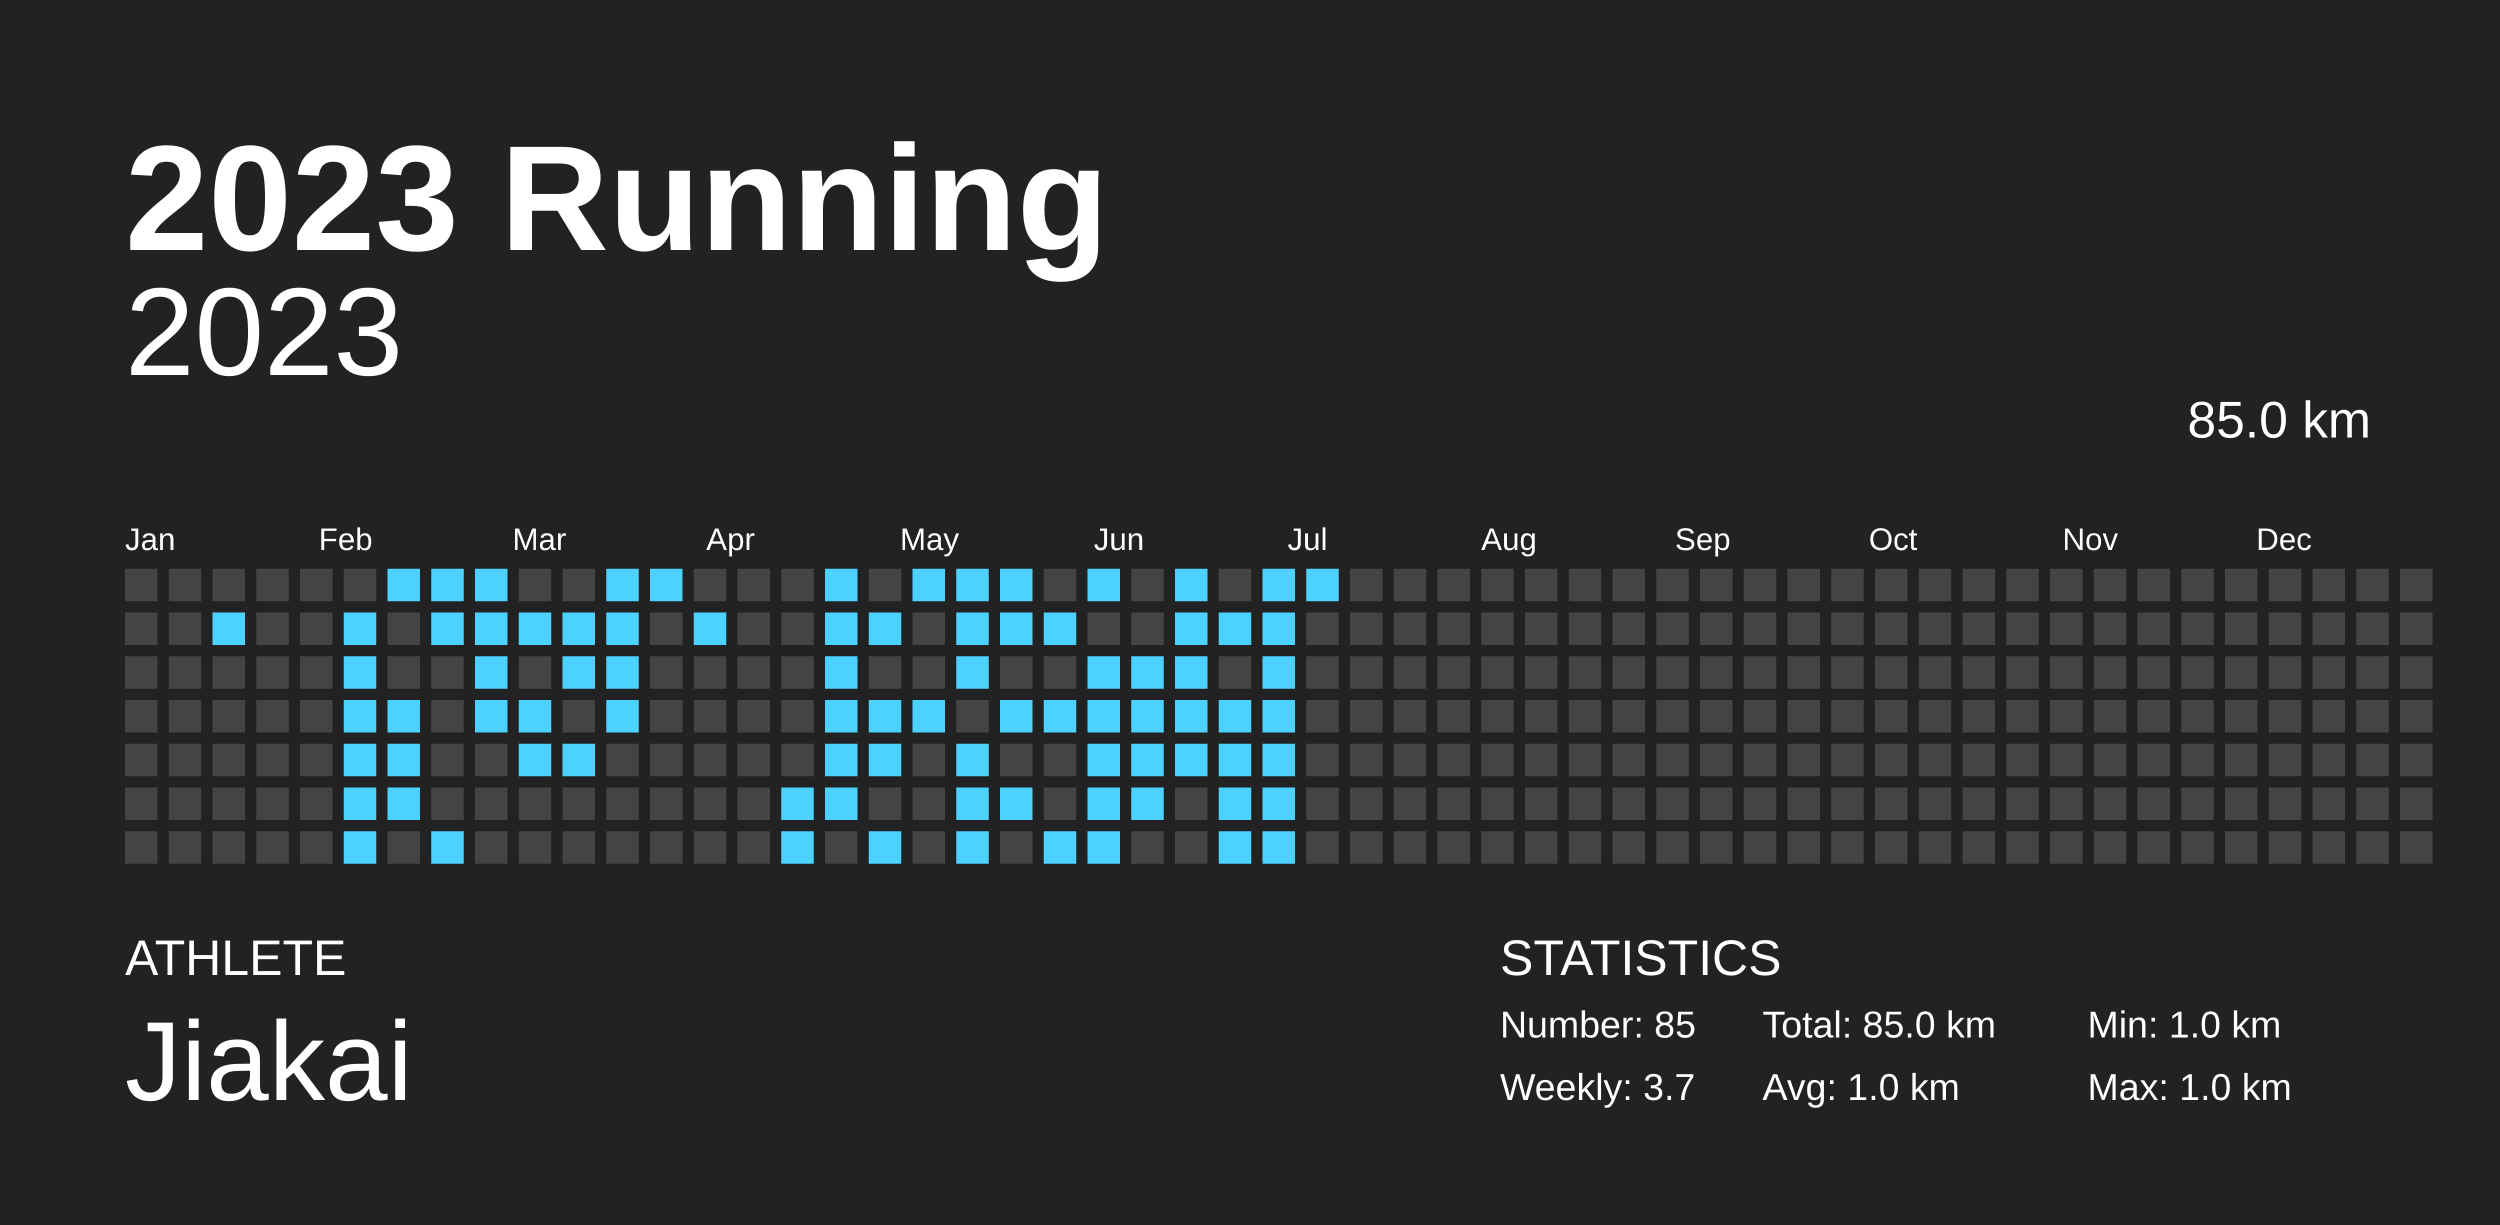
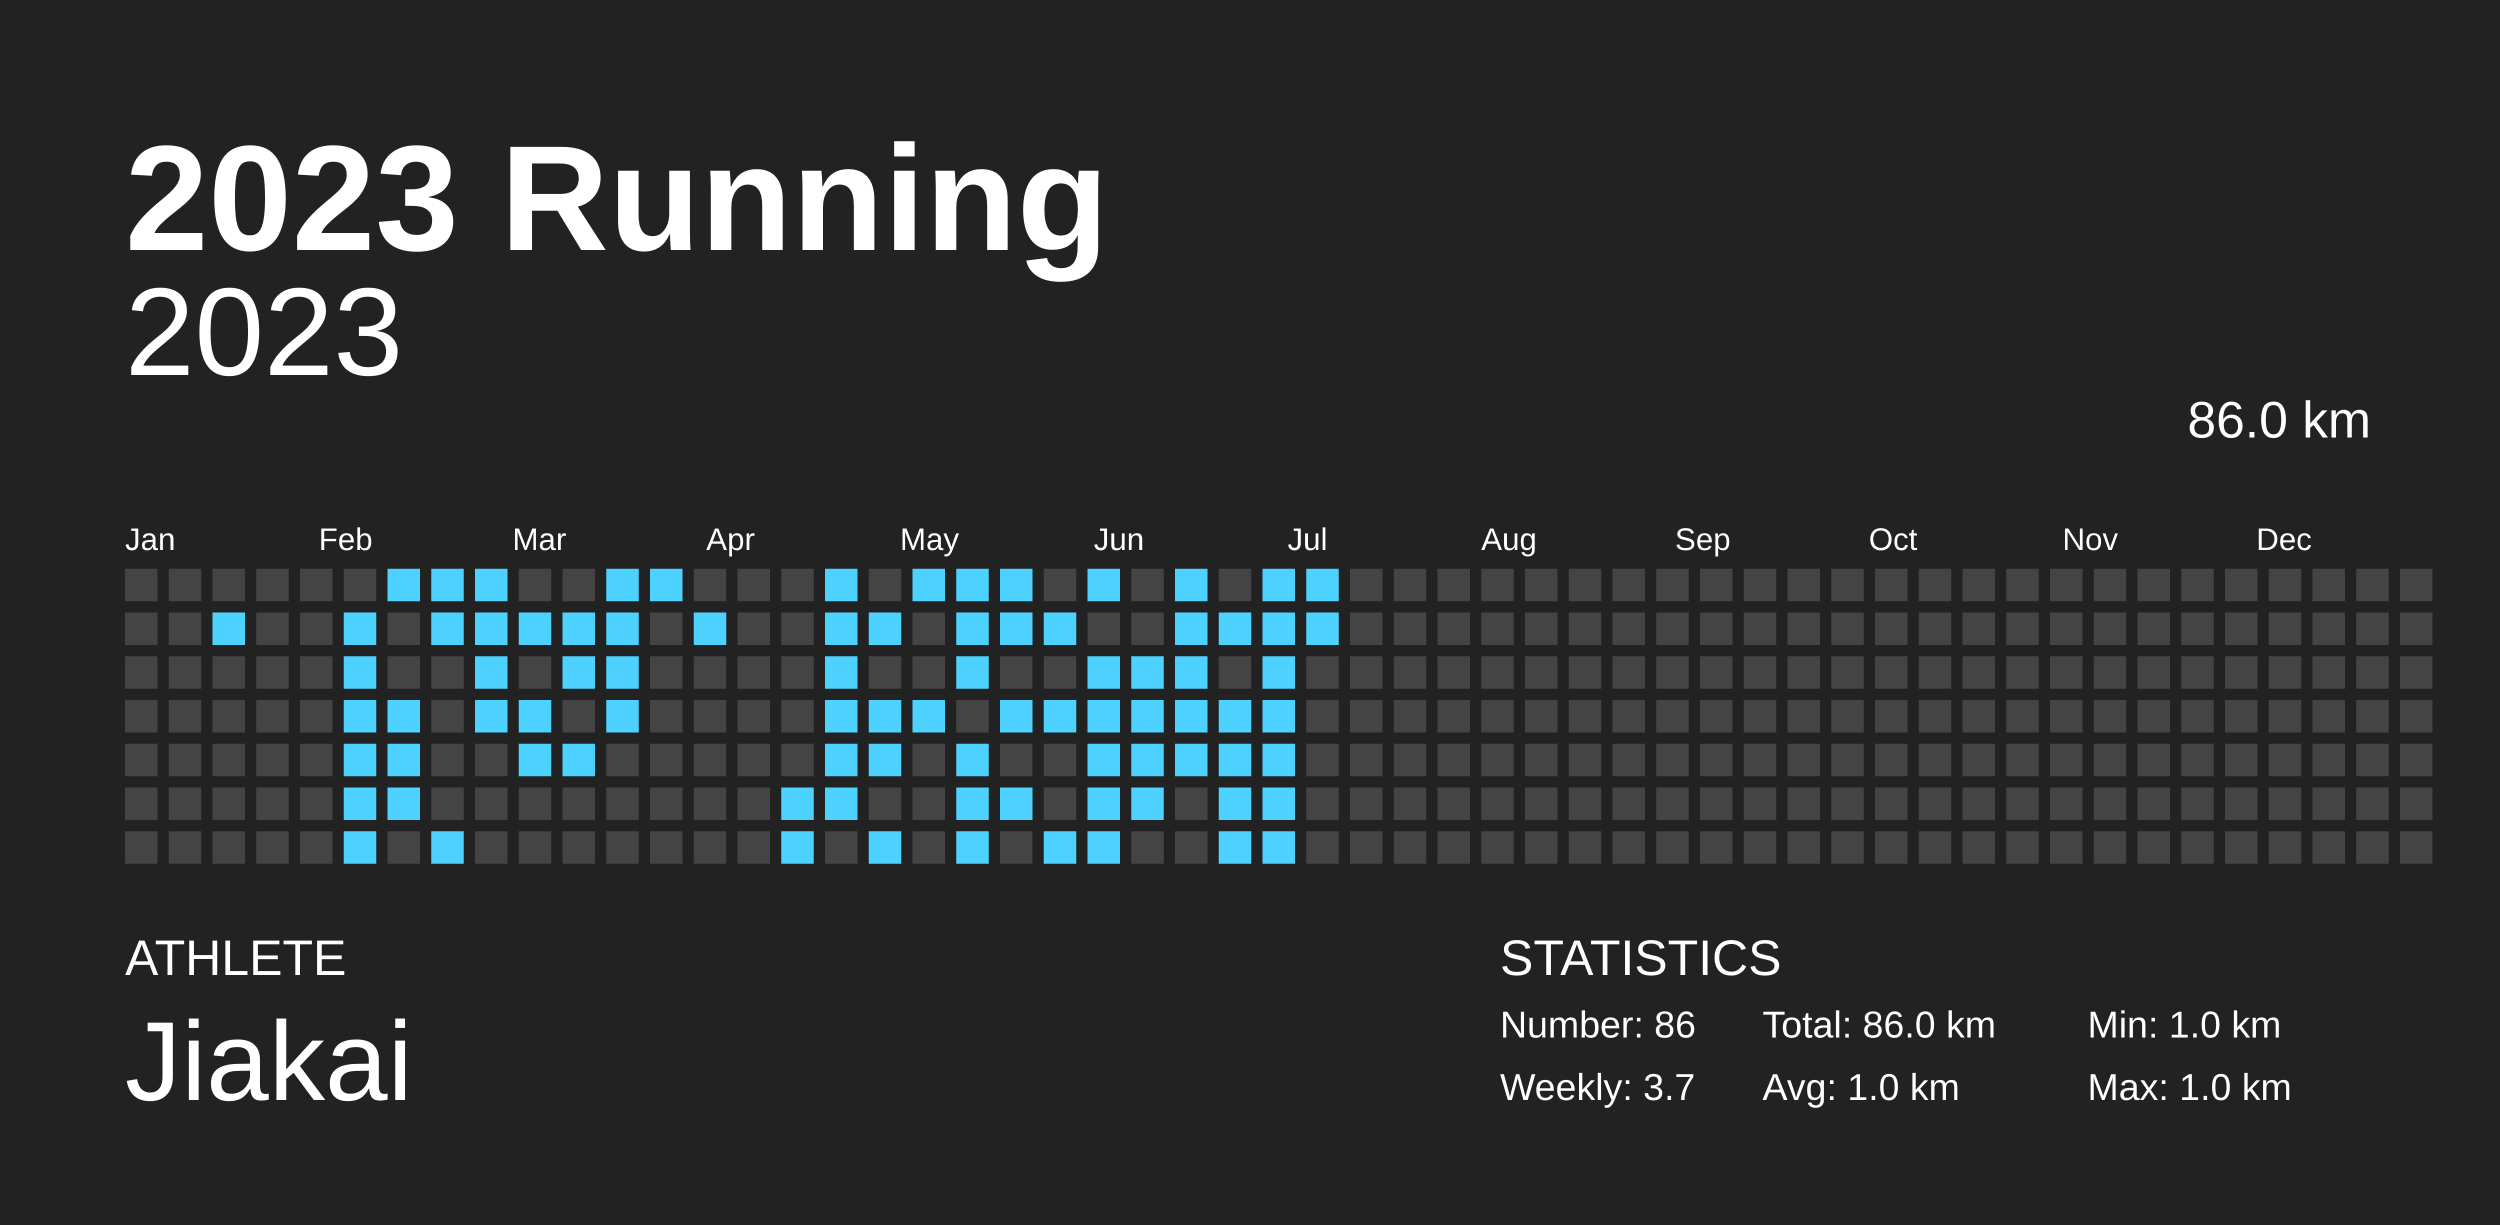
<svg xmlns="http://www.w3.org/2000/svg" baseProfile="full" height="98mm" version="1.1" viewBox="0,0,200,98" width="200mm">
  <defs />
  <rect fill="#222222" height="98" width="200" x="0" y="0" />
  <text fill="#FFFFFF" style="font-size:12px; font-family:Arial; font-weight:bold;" x="10" y="20">2023 Running</text>
  <text fill="#FFFFFF" style="font-size:4px; font-family:Arial" x="10" y="78">ATHLETE</text>
  <text fill="#FFFFFF" style="font-size:9px; font-family:Arial" x="10" y="88">Jiakai</text>
  <text fill="#FFFFFF" style="font-size:4px; font-family:Arial" x="120" y="78">STATISTICS</text>
-   <text fill="#FFFFFF" style="font-size:3px; font-family:Arial" x="120" y="83">Number: 85</text>
+   <text fill="#FFFFFF" style="font-size:3px; font-family:Arial" x="120" y="83">Number: 86</text>
  <text fill="#FFFFFF" style="font-size:3px; font-family:Arial" x="120" y="88">Weekly: 3.7</text>
-   <text fill="#FFFFFF" style="font-size:3px; font-family:Arial" x="141" y="83">Total: 85.0 km</text>
+   <text fill="#FFFFFF" style="font-size:3px; font-family:Arial" x="141" y="83">Total: 86.0 km</text>
  <text fill="#FFFFFF" style="font-size:3px; font-family:Arial" x="141" y="88">Avg: 1.0 km</text>
  <text fill="#FFFFFF" style="font-size:3px; font-family:Arial" x="167" y="83">Min: 1.0 km</text>
  <text fill="#FFFFFF" style="font-size:3px; font-family:Arial" x="167" y="88">Max: 1.0 km</text>
  <text alignment-baseline="hanging" fill="#FFFFFF" style="font-size:10.0px; font-family:Arial;" x="10" y="30">2023</text>
-   <text alignment-baseline="hanging" fill="#FFFFFF" style="font-size:4.125px; font-family:Arial;" x="175" y="35">85.0 km</text>
+   <text alignment-baseline="hanging" fill="#FFFFFF" style="font-size:4.125px; font-family:Arial;" x="175" y="35">86.0 km</text>
  <text fill="#FFFFFF" style="font-size:2.5px; font-family:Arial" x="10.0" y="44">Jan</text>
  <text fill="#FFFFFF" style="font-size:2.5px; font-family:Arial" x="25.5" y="44">Feb</text>
  <text fill="#FFFFFF" style="font-size:2.5px; font-family:Arial" x="41.0" y="44">Mar</text>
  <text fill="#FFFFFF" style="font-size:2.5px; font-family:Arial" x="56.5" y="44">Apr</text>
  <text fill="#FFFFFF" style="font-size:2.5px; font-family:Arial" x="72.0" y="44">May</text>
  <text fill="#FFFFFF" style="font-size:2.5px; font-family:Arial" x="87.5" y="44">Jun</text>
  <text fill="#FFFFFF" style="font-size:2.5px; font-family:Arial" x="103.0" y="44">Jul</text>
  <text fill="#FFFFFF" style="font-size:2.5px; font-family:Arial" x="118.5" y="44">Aug</text>
  <text fill="#FFFFFF" style="font-size:2.5px; font-family:Arial" x="134.0" y="44">Sep</text>
  <text fill="#FFFFFF" style="font-size:2.5px; font-family:Arial" x="149.5" y="44">Oct</text>
  <text fill="#FFFFFF" style="font-size:2.5px; font-family:Arial" x="165.0" y="44">Nov</text>
  <text fill="#FFFFFF" style="font-size:2.5px; font-family:Arial" x="180.5" y="44">Dec</text>
  <rect fill="#444444" height="2.6" width="2.6" x="10.0" y="45.5" />
  <rect fill="#444444" height="2.6" width="2.6" x="10.0" y="49.0" />
  <rect fill="#444444" height="2.6" width="2.6" x="10.0" y="52.5" />
  <rect fill="#444444" height="2.6" width="2.6" x="10.0" y="56.0" />
  <rect fill="#444444" height="2.6" width="2.6" x="10.0" y="59.5" />
  <rect fill="#444444" height="2.6" width="2.6" x="10.0" y="63.0" />
  <rect fill="#444444" height="2.6" width="2.6" x="10.0" y="66.5" />
  <rect fill="#444444" height="2.6" width="2.6" x="13.5" y="45.5" />
  <rect fill="#444444" height="2.6" width="2.6" x="13.5" y="49.0" />
  <rect fill="#444444" height="2.6" width="2.6" x="13.5" y="52.5" />
  <rect fill="#444444" height="2.6" width="2.6" x="13.5" y="56.0" />
  <rect fill="#444444" height="2.6" width="2.6" x="13.5" y="59.5" />
  <rect fill="#444444" height="2.6" width="2.6" x="13.5" y="63.0" />
  <rect fill="#444444" height="2.6" width="2.6" x="13.5" y="66.5" />
  <rect fill="#444444" height="2.6" width="2.6" x="17.0" y="45.5" />
  <rect fill="#4DD2FF" height="2.6" width="2.6" x="17.0" y="49.0" />
  <rect fill="#444444" height="2.6" width="2.6" x="17.0" y="52.5" />
  <rect fill="#444444" height="2.6" width="2.6" x="17.0" y="56.0" />
  <rect fill="#444444" height="2.6" width="2.6" x="17.0" y="59.5" />
  <rect fill="#444444" height="2.6" width="2.6" x="17.0" y="63.0" />
  <rect fill="#444444" height="2.6" width="2.6" x="17.0" y="66.5" />
  <rect fill="#444444" height="2.6" width="2.6" x="20.5" y="45.5" />
  <rect fill="#444444" height="2.6" width="2.6" x="20.5" y="49.0" />
  <rect fill="#444444" height="2.6" width="2.6" x="20.5" y="52.5" />
  <rect fill="#444444" height="2.6" width="2.6" x="20.5" y="56.0" />
  <rect fill="#444444" height="2.6" width="2.6" x="20.5" y="59.5" />
  <rect fill="#444444" height="2.6" width="2.6" x="20.5" y="63.0" />
  <rect fill="#444444" height="2.6" width="2.6" x="20.5" y="66.5" />
  <rect fill="#444444" height="2.6" width="2.6" x="24.0" y="45.5" />
  <rect fill="#444444" height="2.6" width="2.6" x="24.0" y="49.0" />
  <rect fill="#444444" height="2.6" width="2.6" x="24.0" y="52.5" />
  <rect fill="#444444" height="2.6" width="2.6" x="24.0" y="56.0" />
  <rect fill="#444444" height="2.6" width="2.6" x="24.0" y="59.5" />
  <rect fill="#444444" height="2.6" width="2.6" x="24.0" y="63.0" />
  <rect fill="#444444" height="2.6" width="2.6" x="24.0" y="66.5" />
  <rect fill="#444444" height="2.6" width="2.6" x="27.5" y="45.5" />
  <rect fill="#4DD2FF" height="2.6" width="2.6" x="27.5" y="49.0" />
  <rect fill="#4DD2FF" height="2.6" width="2.6" x="27.5" y="52.5" />
  <rect fill="#4DD2FF" height="2.6" width="2.6" x="27.5" y="56.0" />
  <rect fill="#4DD2FF" height="2.6" width="2.6" x="27.5" y="59.5" />
  <rect fill="#4DD2FF" height="2.6" width="2.6" x="27.5" y="63.0" />
  <rect fill="#4DD2FF" height="2.6" width="2.6" x="27.5" y="66.5" />
  <rect fill="#4DD2FF" height="2.6" width="2.6" x="31.0" y="45.5" />
  <rect fill="#444444" height="2.6" width="2.6" x="31.0" y="49.0" />
  <rect fill="#444444" height="2.6" width="2.6" x="31.0" y="52.5" />
  <rect fill="#4DD2FF" height="2.6" width="2.6" x="31.0" y="56.0" />
  <rect fill="#4DD2FF" height="2.6" width="2.6" x="31.0" y="59.5" />
  <rect fill="#4DD2FF" height="2.6" width="2.6" x="31.0" y="63.0" />
  <rect fill="#444444" height="2.6" width="2.6" x="31.0" y="66.5" />
  <rect fill="#4DD2FF" height="2.6" width="2.6" x="34.5" y="45.5" />
  <rect fill="#4DD2FF" height="2.6" width="2.6" x="34.5" y="49.0" />
  <rect fill="#444444" height="2.6" width="2.6" x="34.5" y="52.5" />
  <rect fill="#444444" height="2.6" width="2.6" x="34.5" y="56.0" />
  <rect fill="#444444" height="2.6" width="2.6" x="34.5" y="59.5" />
  <rect fill="#444444" height="2.6" width="2.6" x="34.5" y="63.0" />
  <rect fill="#4DD2FF" height="2.6" width="2.6" x="34.5" y="66.5" />
  <rect fill="#4DD2FF" height="2.6" width="2.6" x="38.0" y="45.5" />
  <rect fill="#4DD2FF" height="2.6" width="2.6" x="38.0" y="49.0" />
  <rect fill="#4DD2FF" height="2.6" width="2.6" x="38.0" y="52.5" />
  <rect fill="#4DD2FF" height="2.6" width="2.6" x="38.0" y="56.0" />
  <rect fill="#444444" height="2.6" width="2.6" x="38.0" y="59.5" />
  <rect fill="#444444" height="2.6" width="2.6" x="38.0" y="63.0" />
  <rect fill="#444444" height="2.6" width="2.6" x="38.0" y="66.5" />
  <rect fill="#444444" height="2.6" width="2.6" x="41.5" y="45.5" />
  <rect fill="#4DD2FF" height="2.6" width="2.6" x="41.5" y="49.0" />
  <rect fill="#444444" height="2.6" width="2.6" x="41.5" y="52.5" />
  <rect fill="#4DD2FF" height="2.6" width="2.6" x="41.5" y="56.0" />
  <rect fill="#4DD2FF" height="2.6" width="2.6" x="41.5" y="59.5" />
  <rect fill="#444444" height="2.6" width="2.6" x="41.5" y="63.0" />
  <rect fill="#444444" height="2.6" width="2.6" x="41.5" y="66.5" />
  <rect fill="#444444" height="2.6" width="2.6" x="45.0" y="45.5" />
  <rect fill="#4DD2FF" height="2.6" width="2.6" x="45.0" y="49.0" />
  <rect fill="#4DD2FF" height="2.6" width="2.6" x="45.0" y="52.5" />
  <rect fill="#444444" height="2.6" width="2.6" x="45.0" y="56.0" />
  <rect fill="#4DD2FF" height="2.6" width="2.6" x="45.0" y="59.5" />
  <rect fill="#444444" height="2.6" width="2.6" x="45.0" y="63.0" />
  <rect fill="#444444" height="2.6" width="2.6" x="45.0" y="66.5" />
  <rect fill="#4DD2FF" height="2.6" width="2.6" x="48.5" y="45.5" />
  <rect fill="#4DD2FF" height="2.6" width="2.6" x="48.5" y="49.0" />
  <rect fill="#4DD2FF" height="2.6" width="2.6" x="48.5" y="52.5" />
  <rect fill="#4DD2FF" height="2.6" width="2.6" x="48.5" y="56.0" />
  <rect fill="#444444" height="2.6" width="2.6" x="48.5" y="59.5" />
  <rect fill="#444444" height="2.6" width="2.6" x="48.5" y="63.0" />
  <rect fill="#444444" height="2.6" width="2.6" x="48.5" y="66.5" />
  <rect fill="#4DD2FF" height="2.6" width="2.6" x="52.0" y="45.5" />
  <rect fill="#444444" height="2.6" width="2.6" x="52.0" y="49.0" />
  <rect fill="#444444" height="2.6" width="2.6" x="52.0" y="52.5" />
  <rect fill="#444444" height="2.6" width="2.6" x="52.0" y="56.0" />
  <rect fill="#444444" height="2.6" width="2.6" x="52.0" y="59.5" />
  <rect fill="#444444" height="2.6" width="2.6" x="52.0" y="63.0" />
  <rect fill="#444444" height="2.6" width="2.6" x="52.0" y="66.5" />
  <rect fill="#444444" height="2.6" width="2.6" x="55.5" y="45.5" />
  <rect fill="#4DD2FF" height="2.6" width="2.6" x="55.5" y="49.0" />
  <rect fill="#444444" height="2.6" width="2.6" x="55.5" y="52.5" />
  <rect fill="#444444" height="2.6" width="2.6" x="55.5" y="56.0" />
  <rect fill="#444444" height="2.6" width="2.6" x="55.5" y="59.5" />
  <rect fill="#444444" height="2.6" width="2.6" x="55.5" y="63.0" />
  <rect fill="#444444" height="2.6" width="2.6" x="55.5" y="66.5" />
  <rect fill="#444444" height="2.6" width="2.6" x="59.0" y="45.5" />
  <rect fill="#444444" height="2.6" width="2.6" x="59.0" y="49.0" />
  <rect fill="#444444" height="2.6" width="2.6" x="59.0" y="52.5" />
  <rect fill="#444444" height="2.6" width="2.6" x="59.0" y="56.0" />
  <rect fill="#444444" height="2.6" width="2.6" x="59.0" y="59.5" />
  <rect fill="#444444" height="2.6" width="2.6" x="59.0" y="63.0" />
  <rect fill="#444444" height="2.6" width="2.6" x="59.0" y="66.5" />
  <rect fill="#444444" height="2.6" width="2.6" x="62.5" y="45.5" />
  <rect fill="#444444" height="2.6" width="2.6" x="62.5" y="49.0" />
  <rect fill="#444444" height="2.6" width="2.6" x="62.5" y="52.5" />
  <rect fill="#444444" height="2.6" width="2.6" x="62.5" y="56.0" />
  <rect fill="#444444" height="2.6" width="2.6" x="62.5" y="59.5" />
  <rect fill="#4DD2FF" height="2.6" width="2.6" x="62.5" y="63.0" />
  <rect fill="#4DD2FF" height="2.6" width="2.6" x="62.5" y="66.5" />
  <rect fill="#4DD2FF" height="2.6" width="2.6" x="66.0" y="45.5" />
  <rect fill="#4DD2FF" height="2.6" width="2.6" x="66.0" y="49.0" />
  <rect fill="#4DD2FF" height="2.6" width="2.6" x="66.0" y="52.5" />
  <rect fill="#4DD2FF" height="2.6" width="2.6" x="66.0" y="56.0" />
  <rect fill="#4DD2FF" height="2.6" width="2.6" x="66.0" y="59.5" />
  <rect fill="#4DD2FF" height="2.6" width="2.6" x="66.0" y="63.0" />
  <rect fill="#444444" height="2.6" width="2.6" x="66.0" y="66.5" />
  <rect fill="#444444" height="2.6" width="2.6" x="69.5" y="45.5" />
  <rect fill="#4DD2FF" height="2.6" width="2.6" x="69.5" y="49.0" />
  <rect fill="#444444" height="2.6" width="2.6" x="69.5" y="52.5" />
  <rect fill="#4DD2FF" height="2.6" width="2.6" x="69.5" y="56.0" />
  <rect fill="#4DD2FF" height="2.6" width="2.6" x="69.5" y="59.5" />
  <rect fill="#444444" height="2.6" width="2.6" x="69.5" y="63.0" />
  <rect fill="#4DD2FF" height="2.6" width="2.6" x="69.5" y="66.5" />
  <rect fill="#4DD2FF" height="2.6" width="2.6" x="73.0" y="45.5" />
  <rect fill="#444444" height="2.6" width="2.6" x="73.0" y="49.0" />
  <rect fill="#444444" height="2.6" width="2.6" x="73.0" y="52.5" />
  <rect fill="#4DD2FF" height="2.6" width="2.6" x="73.0" y="56.0" />
  <rect fill="#444444" height="2.6" width="2.6" x="73.0" y="59.5" />
  <rect fill="#444444" height="2.6" width="2.6" x="73.0" y="63.0" />
  <rect fill="#444444" height="2.6" width="2.6" x="73.0" y="66.5" />
  <rect fill="#4DD2FF" height="2.6" width="2.6" x="76.5" y="45.5" />
  <rect fill="#4DD2FF" height="2.6" width="2.6" x="76.5" y="49.0" />
  <rect fill="#4DD2FF" height="2.6" width="2.6" x="76.5" y="52.5" />
  <rect fill="#444444" height="2.6" width="2.6" x="76.5" y="56.0" />
  <rect fill="#4DD2FF" height="2.6" width="2.6" x="76.5" y="59.5" />
  <rect fill="#4DD2FF" height="2.6" width="2.6" x="76.5" y="63.0" />
  <rect fill="#4DD2FF" height="2.6" width="2.6" x="76.5" y="66.5" />
  <rect fill="#4DD2FF" height="2.6" width="2.6" x="80.0" y="45.5" />
  <rect fill="#4DD2FF" height="2.6" width="2.6" x="80.0" y="49.0" />
  <rect fill="#444444" height="2.6" width="2.6" x="80.0" y="52.5" />
  <rect fill="#4DD2FF" height="2.6" width="2.6" x="80.0" y="56.0" />
  <rect fill="#444444" height="2.6" width="2.6" x="80.0" y="59.5" />
  <rect fill="#4DD2FF" height="2.6" width="2.6" x="80.0" y="63.0" />
  <rect fill="#444444" height="2.6" width="2.6" x="80.0" y="66.5" />
  <rect fill="#444444" height="2.6" width="2.6" x="83.5" y="45.5" />
  <rect fill="#4DD2FF" height="2.6" width="2.6" x="83.5" y="49.0" />
  <rect fill="#444444" height="2.6" width="2.6" x="83.5" y="52.5" />
  <rect fill="#4DD2FF" height="2.6" width="2.6" x="83.5" y="56.0" />
  <rect fill="#444444" height="2.6" width="2.6" x="83.5" y="59.5" />
  <rect fill="#444444" height="2.6" width="2.6" x="83.5" y="63.0" />
  <rect fill="#4DD2FF" height="2.6" width="2.6" x="83.5" y="66.5" />
  <rect fill="#4DD2FF" height="2.6" width="2.6" x="87.0" y="45.5" />
  <rect fill="#444444" height="2.6" width="2.6" x="87.0" y="49.0" />
  <rect fill="#4DD2FF" height="2.6" width="2.6" x="87.0" y="52.5" />
  <rect fill="#4DD2FF" height="2.6" width="2.6" x="87.0" y="56.0" />
  <rect fill="#4DD2FF" height="2.6" width="2.6" x="87.0" y="59.5" />
  <rect fill="#4DD2FF" height="2.6" width="2.6" x="87.0" y="63.0" />
  <rect fill="#4DD2FF" height="2.6" width="2.6" x="87.0" y="66.5" />
  <rect fill="#444444" height="2.6" width="2.6" x="90.5" y="45.5" />
  <rect fill="#444444" height="2.6" width="2.6" x="90.5" y="49.0" />
  <rect fill="#4DD2FF" height="2.6" width="2.6" x="90.5" y="52.5" />
  <rect fill="#4DD2FF" height="2.6" width="2.6" x="90.5" y="56.0" />
  <rect fill="#4DD2FF" height="2.6" width="2.6" x="90.5" y="59.5" />
  <rect fill="#4DD2FF" height="2.6" width="2.6" x="90.5" y="63.0" />
  <rect fill="#444444" height="2.6" width="2.6" x="90.5" y="66.5" />
  <rect fill="#4DD2FF" height="2.6" width="2.6" x="94.0" y="45.5" />
  <rect fill="#4DD2FF" height="2.6" width="2.6" x="94.0" y="49.0" />
  <rect fill="#4DD2FF" height="2.6" width="2.6" x="94.0" y="52.5" />
  <rect fill="#4DD2FF" height="2.6" width="2.6" x="94.0" y="56.0" />
  <rect fill="#4DD2FF" height="2.6" width="2.6" x="94.0" y="59.5" />
  <rect fill="#444444" height="2.6" width="2.6" x="94.0" y="63.0" />
  <rect fill="#444444" height="2.6" width="2.6" x="94.0" y="66.5" />
  <rect fill="#444444" height="2.6" width="2.6" x="97.5" y="45.5" />
  <rect fill="#4DD2FF" height="2.6" width="2.6" x="97.5" y="49.0" />
  <rect fill="#444444" height="2.6" width="2.6" x="97.5" y="52.5" />
  <rect fill="#4DD2FF" height="2.6" width="2.6" x="97.5" y="56.0" />
  <rect fill="#4DD2FF" height="2.6" width="2.6" x="97.5" y="59.5" />
  <rect fill="#4DD2FF" height="2.6" width="2.6" x="97.5" y="63.0" />
  <rect fill="#4DD2FF" height="2.6" width="2.6" x="97.5" y="66.5" />
  <rect fill="#4DD2FF" height="2.6" width="2.6" x="101.0" y="45.5" />
  <rect fill="#4DD2FF" height="2.6" width="2.6" x="101.0" y="49.0" />
  <rect fill="#4DD2FF" height="2.6" width="2.6" x="101.0" y="52.5" />
  <rect fill="#4DD2FF" height="2.6" width="2.6" x="101.0" y="56.0" />
  <rect fill="#4DD2FF" height="2.6" width="2.6" x="101.0" y="59.5" />
  <rect fill="#4DD2FF" height="2.6" width="2.6" x="101.0" y="63.0" />
  <rect fill="#4DD2FF" height="2.6" width="2.6" x="101.0" y="66.5" />
  <rect fill="#4DD2FF" height="2.6" width="2.6" x="104.5" y="45.5" />
-   <rect fill="#444444" height="2.6" width="2.6" x="104.5" y="49.0" />
+   <rect fill="#4DD2FF" height="2.6" width="2.6" x="104.5" y="49.0" />
  <rect fill="#444444" height="2.6" width="2.6" x="104.5" y="52.5" />
  <rect fill="#444444" height="2.6" width="2.6" x="104.5" y="56.0" />
  <rect fill="#444444" height="2.6" width="2.6" x="104.5" y="59.5" />
  <rect fill="#444444" height="2.6" width="2.6" x="104.5" y="63.0" />
  <rect fill="#444444" height="2.6" width="2.6" x="104.5" y="66.5" />
  <rect fill="#444444" height="2.6" width="2.6" x="108.0" y="45.5" />
  <rect fill="#444444" height="2.6" width="2.6" x="108.0" y="49.0" />
  <rect fill="#444444" height="2.6" width="2.6" x="108.0" y="52.5" />
  <rect fill="#444444" height="2.6" width="2.6" x="108.0" y="56.0" />
  <rect fill="#444444" height="2.6" width="2.6" x="108.0" y="59.5" />
  <rect fill="#444444" height="2.6" width="2.6" x="108.0" y="63.0" />
  <rect fill="#444444" height="2.6" width="2.6" x="108.0" y="66.5" />
  <rect fill="#444444" height="2.6" width="2.6" x="111.5" y="45.5" />
  <rect fill="#444444" height="2.6" width="2.6" x="111.5" y="49.0" />
  <rect fill="#444444" height="2.6" width="2.6" x="111.5" y="52.5" />
  <rect fill="#444444" height="2.6" width="2.6" x="111.5" y="56.0" />
  <rect fill="#444444" height="2.6" width="2.6" x="111.5" y="59.5" />
  <rect fill="#444444" height="2.6" width="2.6" x="111.5" y="63.0" />
  <rect fill="#444444" height="2.6" width="2.6" x="111.5" y="66.5" />
  <rect fill="#444444" height="2.6" width="2.6" x="115.0" y="45.5" />
  <rect fill="#444444" height="2.6" width="2.6" x="115.0" y="49.0" />
  <rect fill="#444444" height="2.6" width="2.6" x="115.0" y="52.5" />
  <rect fill="#444444" height="2.6" width="2.6" x="115.0" y="56.0" />
  <rect fill="#444444" height="2.6" width="2.6" x="115.0" y="59.5" />
  <rect fill="#444444" height="2.6" width="2.6" x="115.0" y="63.0" />
  <rect fill="#444444" height="2.6" width="2.6" x="115.0" y="66.5" />
  <rect fill="#444444" height="2.6" width="2.6" x="118.5" y="45.5" />
  <rect fill="#444444" height="2.6" width="2.6" x="118.5" y="49.0" />
  <rect fill="#444444" height="2.6" width="2.6" x="118.5" y="52.5" />
  <rect fill="#444444" height="2.6" width="2.6" x="118.5" y="56.0" />
  <rect fill="#444444" height="2.6" width="2.6" x="118.5" y="59.5" />
  <rect fill="#444444" height="2.6" width="2.6" x="118.5" y="63.0" />
  <rect fill="#444444" height="2.6" width="2.6" x="118.5" y="66.5" />
  <rect fill="#444444" height="2.6" width="2.6" x="122.0" y="45.5" />
  <rect fill="#444444" height="2.6" width="2.6" x="122.0" y="49.0" />
  <rect fill="#444444" height="2.6" width="2.6" x="122.0" y="52.5" />
  <rect fill="#444444" height="2.6" width="2.6" x="122.0" y="56.0" />
  <rect fill="#444444" height="2.6" width="2.6" x="122.0" y="59.5" />
  <rect fill="#444444" height="2.6" width="2.6" x="122.0" y="63.0" />
  <rect fill="#444444" height="2.6" width="2.6" x="122.0" y="66.5" />
  <rect fill="#444444" height="2.6" width="2.6" x="125.5" y="45.5" />
  <rect fill="#444444" height="2.6" width="2.6" x="125.5" y="49.0" />
  <rect fill="#444444" height="2.6" width="2.6" x="125.5" y="52.5" />
  <rect fill="#444444" height="2.6" width="2.6" x="125.5" y="56.0" />
  <rect fill="#444444" height="2.6" width="2.6" x="125.5" y="59.5" />
  <rect fill="#444444" height="2.6" width="2.6" x="125.5" y="63.0" />
  <rect fill="#444444" height="2.6" width="2.6" x="125.5" y="66.5" />
  <rect fill="#444444" height="2.6" width="2.6" x="129.0" y="45.5" />
  <rect fill="#444444" height="2.6" width="2.6" x="129.0" y="49.0" />
  <rect fill="#444444" height="2.6" width="2.6" x="129.0" y="52.5" />
  <rect fill="#444444" height="2.6" width="2.6" x="129.0" y="56.0" />
  <rect fill="#444444" height="2.6" width="2.6" x="129.0" y="59.5" />
  <rect fill="#444444" height="2.6" width="2.6" x="129.0" y="63.0" />
  <rect fill="#444444" height="2.6" width="2.6" x="129.0" y="66.5" />
  <rect fill="#444444" height="2.6" width="2.6" x="132.5" y="45.5" />
  <rect fill="#444444" height="2.6" width="2.6" x="132.5" y="49.0" />
  <rect fill="#444444" height="2.6" width="2.6" x="132.5" y="52.5" />
  <rect fill="#444444" height="2.6" width="2.6" x="132.5" y="56.0" />
  <rect fill="#444444" height="2.6" width="2.6" x="132.5" y="59.5" />
  <rect fill="#444444" height="2.6" width="2.6" x="132.5" y="63.0" />
  <rect fill="#444444" height="2.6" width="2.6" x="132.5" y="66.5" />
  <rect fill="#444444" height="2.6" width="2.6" x="136.0" y="45.5" />
  <rect fill="#444444" height="2.6" width="2.6" x="136.0" y="49.0" />
  <rect fill="#444444" height="2.6" width="2.6" x="136.0" y="52.5" />
  <rect fill="#444444" height="2.6" width="2.6" x="136.0" y="56.0" />
  <rect fill="#444444" height="2.6" width="2.6" x="136.0" y="59.5" />
  <rect fill="#444444" height="2.6" width="2.6" x="136.0" y="63.0" />
  <rect fill="#444444" height="2.6" width="2.6" x="136.0" y="66.5" />
  <rect fill="#444444" height="2.6" width="2.6" x="139.5" y="45.5" />
  <rect fill="#444444" height="2.6" width="2.6" x="139.5" y="49.0" />
  <rect fill="#444444" height="2.6" width="2.6" x="139.5" y="52.5" />
  <rect fill="#444444" height="2.6" width="2.6" x="139.5" y="56.0" />
  <rect fill="#444444" height="2.6" width="2.6" x="139.5" y="59.5" />
  <rect fill="#444444" height="2.6" width="2.6" x="139.5" y="63.0" />
  <rect fill="#444444" height="2.6" width="2.6" x="139.5" y="66.5" />
  <rect fill="#444444" height="2.6" width="2.6" x="143.0" y="45.5" />
  <rect fill="#444444" height="2.6" width="2.6" x="143.0" y="49.0" />
  <rect fill="#444444" height="2.6" width="2.6" x="143.0" y="52.5" />
  <rect fill="#444444" height="2.6" width="2.6" x="143.0" y="56.0" />
  <rect fill="#444444" height="2.6" width="2.6" x="143.0" y="59.5" />
  <rect fill="#444444" height="2.6" width="2.6" x="143.0" y="63.0" />
  <rect fill="#444444" height="2.6" width="2.6" x="143.0" y="66.5" />
  <rect fill="#444444" height="2.6" width="2.6" x="146.5" y="45.5" />
  <rect fill="#444444" height="2.6" width="2.6" x="146.5" y="49.0" />
  <rect fill="#444444" height="2.6" width="2.6" x="146.5" y="52.5" />
  <rect fill="#444444" height="2.6" width="2.6" x="146.5" y="56.0" />
  <rect fill="#444444" height="2.6" width="2.6" x="146.5" y="59.5" />
  <rect fill="#444444" height="2.6" width="2.6" x="146.5" y="63.0" />
  <rect fill="#444444" height="2.6" width="2.6" x="146.5" y="66.5" />
  <rect fill="#444444" height="2.6" width="2.6" x="150.0" y="45.5" />
  <rect fill="#444444" height="2.6" width="2.6" x="150.0" y="49.0" />
  <rect fill="#444444" height="2.6" width="2.6" x="150.0" y="52.5" />
  <rect fill="#444444" height="2.6" width="2.6" x="150.0" y="56.0" />
  <rect fill="#444444" height="2.6" width="2.6" x="150.0" y="59.5" />
  <rect fill="#444444" height="2.6" width="2.6" x="150.0" y="63.0" />
  <rect fill="#444444" height="2.6" width="2.6" x="150.0" y="66.5" />
  <rect fill="#444444" height="2.6" width="2.6" x="153.5" y="45.5" />
  <rect fill="#444444" height="2.6" width="2.6" x="153.5" y="49.0" />
  <rect fill="#444444" height="2.6" width="2.6" x="153.5" y="52.5" />
  <rect fill="#444444" height="2.6" width="2.6" x="153.5" y="56.0" />
  <rect fill="#444444" height="2.6" width="2.6" x="153.5" y="59.5" />
  <rect fill="#444444" height="2.6" width="2.6" x="153.5" y="63.0" />
  <rect fill="#444444" height="2.6" width="2.6" x="153.5" y="66.5" />
  <rect fill="#444444" height="2.6" width="2.6" x="157.0" y="45.5" />
  <rect fill="#444444" height="2.6" width="2.6" x="157.0" y="49.0" />
  <rect fill="#444444" height="2.6" width="2.6" x="157.0" y="52.5" />
  <rect fill="#444444" height="2.6" width="2.6" x="157.0" y="56.0" />
  <rect fill="#444444" height="2.6" width="2.6" x="157.0" y="59.5" />
  <rect fill="#444444" height="2.6" width="2.6" x="157.0" y="63.0" />
  <rect fill="#444444" height="2.6" width="2.6" x="157.0" y="66.5" />
  <rect fill="#444444" height="2.6" width="2.6" x="160.5" y="45.5" />
  <rect fill="#444444" height="2.6" width="2.6" x="160.5" y="49.0" />
  <rect fill="#444444" height="2.6" width="2.6" x="160.5" y="52.5" />
  <rect fill="#444444" height="2.6" width="2.6" x="160.5" y="56.0" />
  <rect fill="#444444" height="2.6" width="2.6" x="160.5" y="59.5" />
  <rect fill="#444444" height="2.6" width="2.6" x="160.5" y="63.0" />
  <rect fill="#444444" height="2.6" width="2.6" x="160.5" y="66.5" />
  <rect fill="#444444" height="2.6" width="2.6" x="164.0" y="45.5" />
  <rect fill="#444444" height="2.6" width="2.6" x="164.0" y="49.0" />
  <rect fill="#444444" height="2.6" width="2.6" x="164.0" y="52.5" />
  <rect fill="#444444" height="2.6" width="2.6" x="164.0" y="56.0" />
  <rect fill="#444444" height="2.6" width="2.6" x="164.0" y="59.5" />
  <rect fill="#444444" height="2.6" width="2.6" x="164.0" y="63.0" />
  <rect fill="#444444" height="2.6" width="2.6" x="164.0" y="66.5" />
  <rect fill="#444444" height="2.6" width="2.6" x="167.5" y="45.5" />
  <rect fill="#444444" height="2.6" width="2.6" x="167.5" y="49.0" />
  <rect fill="#444444" height="2.6" width="2.6" x="167.5" y="52.5" />
  <rect fill="#444444" height="2.6" width="2.6" x="167.5" y="56.0" />
  <rect fill="#444444" height="2.6" width="2.6" x="167.5" y="59.5" />
  <rect fill="#444444" height="2.6" width="2.6" x="167.5" y="63.0" />
  <rect fill="#444444" height="2.6" width="2.6" x="167.5" y="66.5" />
  <rect fill="#444444" height="2.6" width="2.6" x="171.0" y="45.5" />
  <rect fill="#444444" height="2.6" width="2.6" x="171.0" y="49.0" />
  <rect fill="#444444" height="2.6" width="2.6" x="171.0" y="52.5" />
  <rect fill="#444444" height="2.6" width="2.6" x="171.0" y="56.0" />
  <rect fill="#444444" height="2.6" width="2.6" x="171.0" y="59.5" />
  <rect fill="#444444" height="2.6" width="2.6" x="171.0" y="63.0" />
  <rect fill="#444444" height="2.6" width="2.6" x="171.0" y="66.5" />
  <rect fill="#444444" height="2.6" width="2.6" x="174.5" y="45.5" />
  <rect fill="#444444" height="2.6" width="2.6" x="174.5" y="49.0" />
  <rect fill="#444444" height="2.6" width="2.6" x="174.5" y="52.5" />
  <rect fill="#444444" height="2.6" width="2.6" x="174.5" y="56.0" />
  <rect fill="#444444" height="2.6" width="2.6" x="174.5" y="59.5" />
  <rect fill="#444444" height="2.6" width="2.6" x="174.5" y="63.0" />
  <rect fill="#444444" height="2.6" width="2.6" x="174.5" y="66.5" />
  <rect fill="#444444" height="2.6" width="2.6" x="178.0" y="45.5" />
  <rect fill="#444444" height="2.6" width="2.6" x="178.0" y="49.0" />
  <rect fill="#444444" height="2.6" width="2.6" x="178.0" y="52.5" />
  <rect fill="#444444" height="2.6" width="2.6" x="178.0" y="56.0" />
  <rect fill="#444444" height="2.6" width="2.6" x="178.0" y="59.5" />
  <rect fill="#444444" height="2.6" width="2.6" x="178.0" y="63.0" />
  <rect fill="#444444" height="2.6" width="2.6" x="178.0" y="66.5" />
  <rect fill="#444444" height="2.6" width="2.6" x="181.5" y="45.5" />
  <rect fill="#444444" height="2.6" width="2.6" x="181.5" y="49.0" />
  <rect fill="#444444" height="2.6" width="2.6" x="181.5" y="52.5" />
  <rect fill="#444444" height="2.6" width="2.6" x="181.5" y="56.0" />
  <rect fill="#444444" height="2.6" width="2.6" x="181.5" y="59.5" />
  <rect fill="#444444" height="2.6" width="2.6" x="181.5" y="63.0" />
  <rect fill="#444444" height="2.6" width="2.6" x="181.5" y="66.5" />
  <rect fill="#444444" height="2.6" width="2.6" x="185.0" y="45.5" />
  <rect fill="#444444" height="2.6" width="2.6" x="185.0" y="49.0" />
  <rect fill="#444444" height="2.6" width="2.6" x="185.0" y="52.5" />
  <rect fill="#444444" height="2.6" width="2.6" x="185.0" y="56.0" />
  <rect fill="#444444" height="2.6" width="2.6" x="185.0" y="59.5" />
  <rect fill="#444444" height="2.6" width="2.6" x="185.0" y="63.0" />
  <rect fill="#444444" height="2.6" width="2.6" x="185.0" y="66.5" />
  <rect fill="#444444" height="2.6" width="2.6" x="188.5" y="45.5" />
  <rect fill="#444444" height="2.6" width="2.6" x="188.5" y="49.0" />
  <rect fill="#444444" height="2.6" width="2.6" x="188.5" y="52.5" />
  <rect fill="#444444" height="2.6" width="2.6" x="188.5" y="56.0" />
  <rect fill="#444444" height="2.6" width="2.6" x="188.5" y="59.5" />
  <rect fill="#444444" height="2.6" width="2.6" x="188.5" y="63.0" />
  <rect fill="#444444" height="2.6" width="2.6" x="188.5" y="66.5" />
  <rect fill="#444444" height="2.6" width="2.6" x="192.0" y="45.5" />
  <rect fill="#444444" height="2.6" width="2.6" x="192.0" y="49.0" />
  <rect fill="#444444" height="2.6" width="2.6" x="192.0" y="52.5" />
  <rect fill="#444444" height="2.6" width="2.6" x="192.0" y="56.0" />
  <rect fill="#444444" height="2.6" width="2.6" x="192.0" y="59.5" />
  <rect fill="#444444" height="2.6" width="2.6" x="192.0" y="63.0" />
  <rect fill="#444444" height="2.6" width="2.6" x="192.0" y="66.5" />
</svg>
